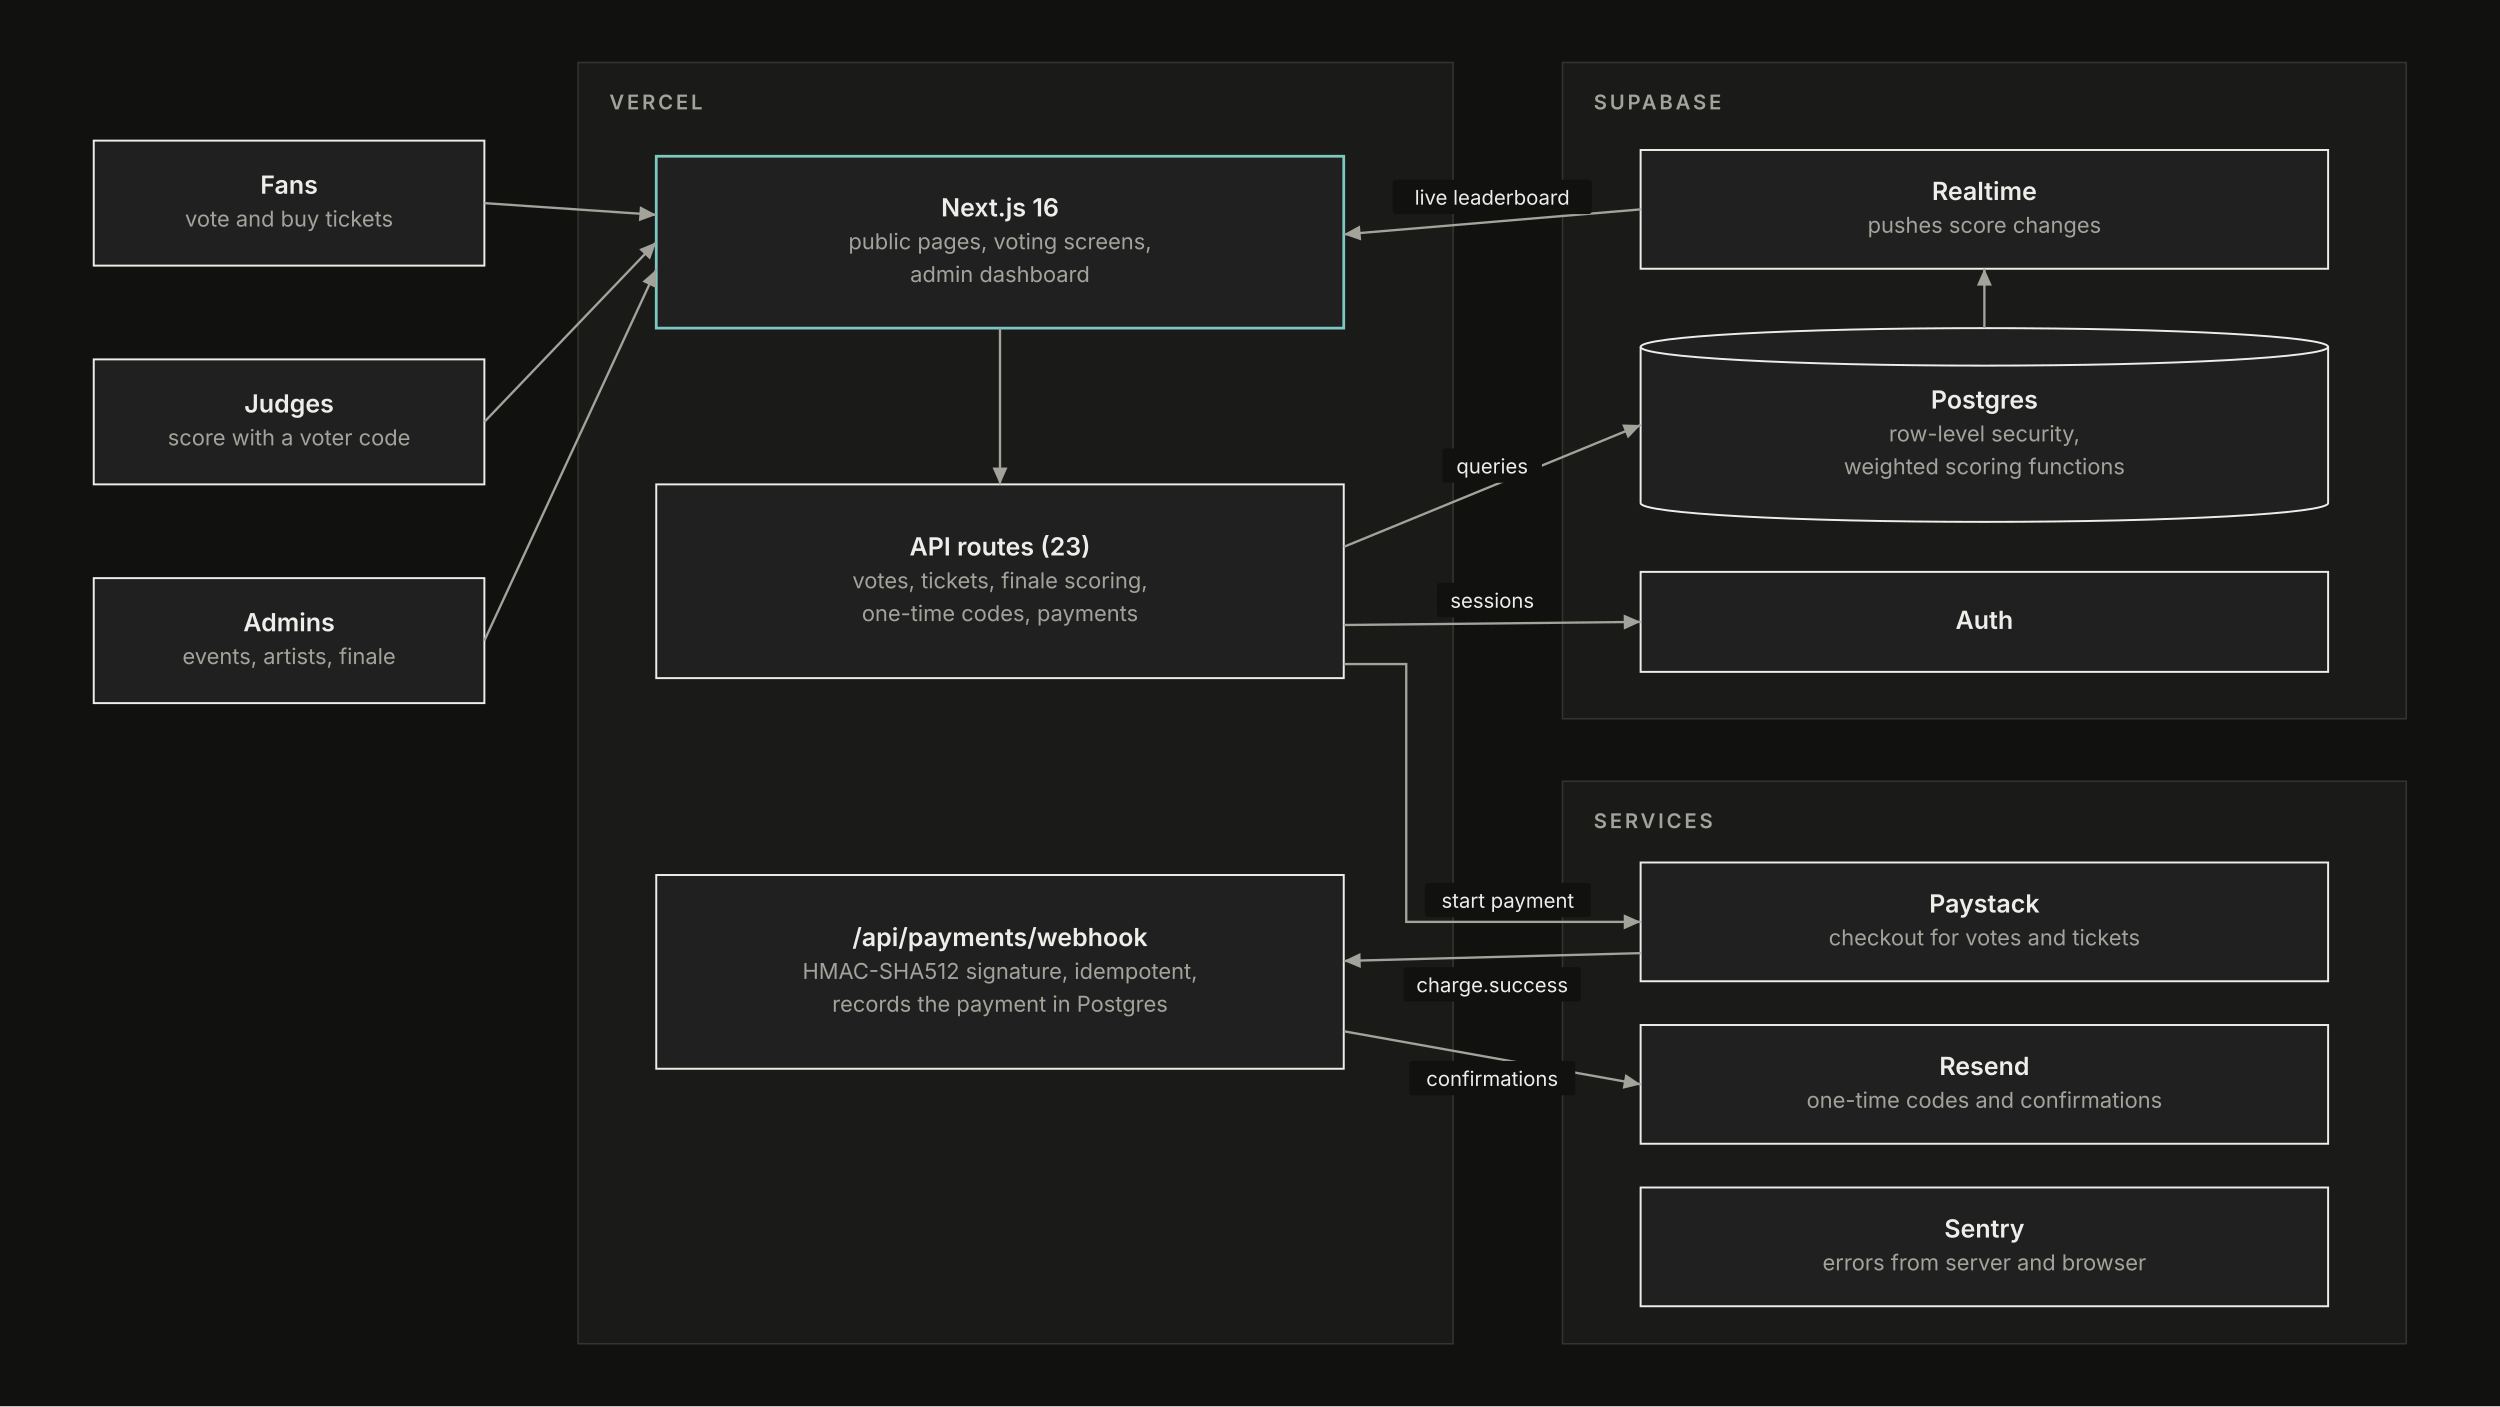
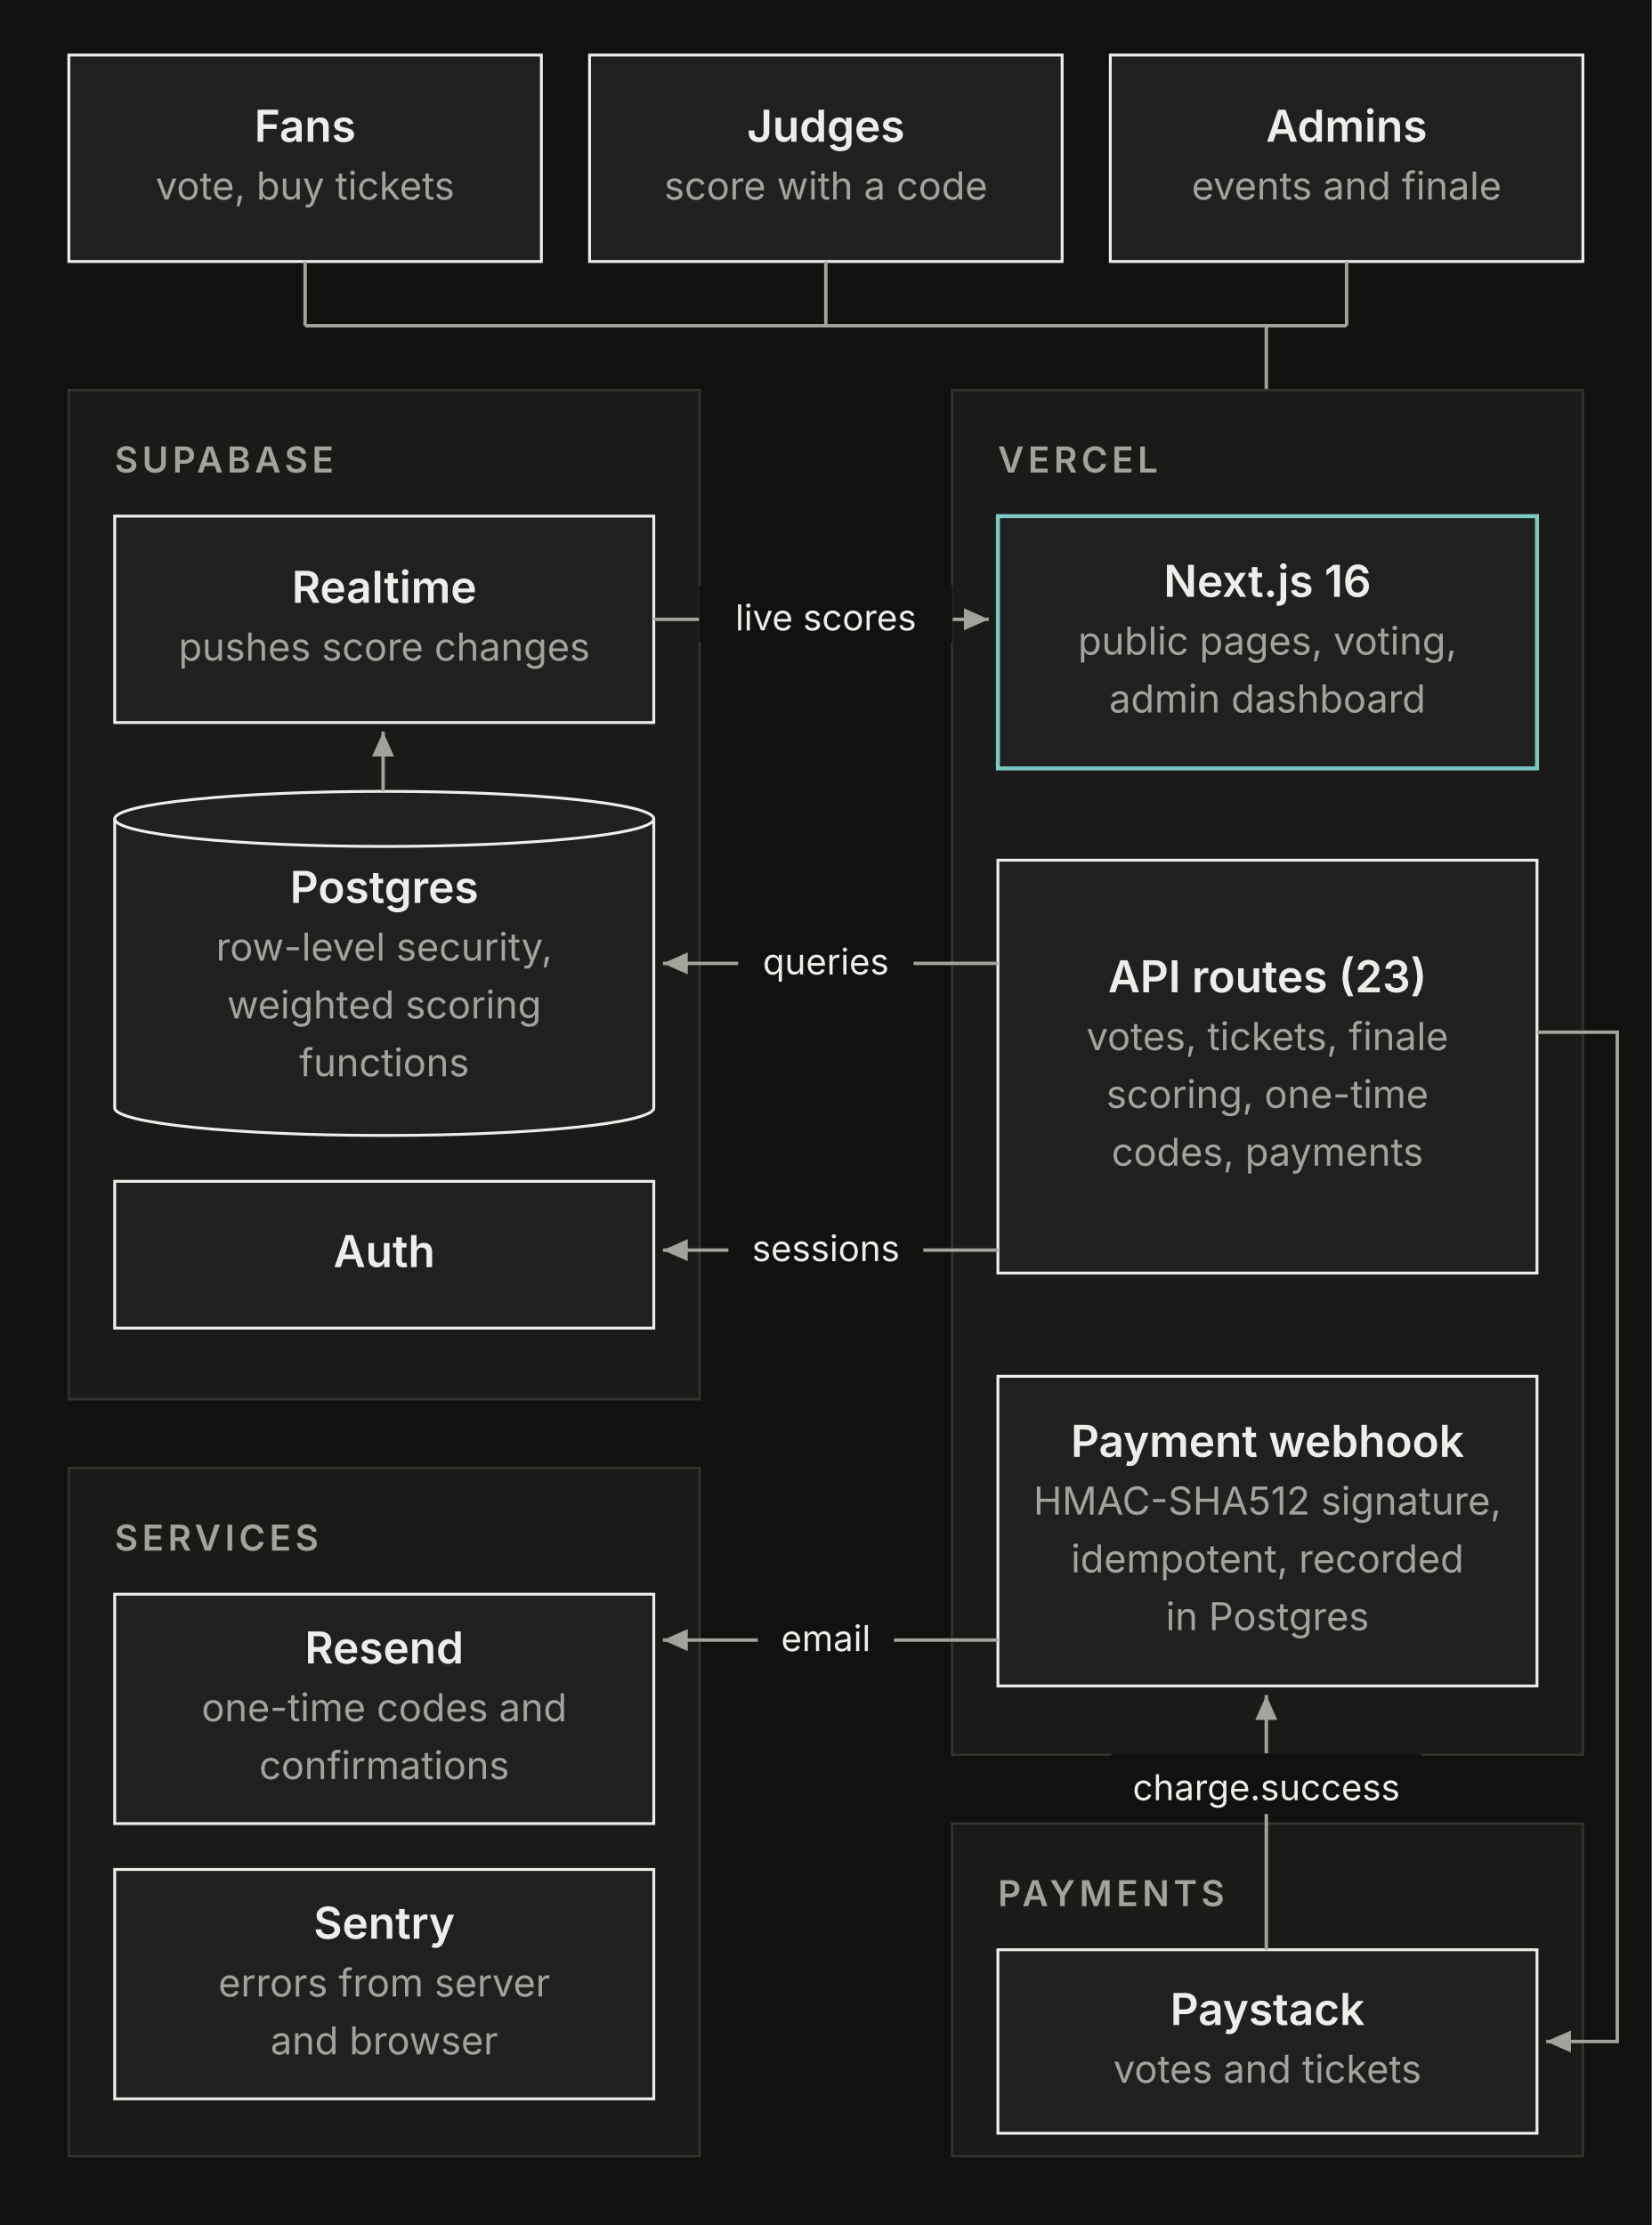
- <svg xmlns="http://www.w3.org/2000/svg" viewBox="0 0 1600 900" width="1600" height="900" role="img" aria-label="Afromerica competition platform architecture: Next.js on Vercel with Supabase, Paystack, Resend and Sentry" font-family="Inter, 'Helvetica Neue', Helvetica, Arial, sans-serif">
+ <svg xmlns="http://www.w3.org/2000/svg" viewBox="0 0 720 970" width="720" height="970" role="img" aria-label="Afromerica competition platform architecture: Next.js on Vercel with Supabase, Paystack, Resend and Sentry" font-family="Inter, 'Helvetica Neue', Helvetica, Arial, sans-serif">
  <defs>
    <marker id="arrow" viewBox="0 0 10 10" refX="9" refY="5" markerWidth="8" markerHeight="8" orient="auto-start-reverse">
      <path d="M0,1 L9,5 L0,9 z" fill="#a3a39c" />
    </marker>
  </defs>
-   <rect width="1600" height="900" fill="#111110" />
-   <rect x="60" y="90" width="250" height="80" fill="#202020" stroke="#ededea" stroke-width="1.25" />
-   <text x="185.0" y="124.0" text-anchor="middle" font-size="16" font-weight="600" fill="#ededea">Fans</text>
-   <text x="185.0" y="145.0" text-anchor="middle" font-size="14" fill="#a3a39c">vote and buy tickets</text>
-   <rect x="60" y="230" width="250" height="80" fill="#202020" stroke="#ededea" stroke-width="1.25" />
-   <text x="185.0" y="264.0" text-anchor="middle" font-size="16" font-weight="600" fill="#ededea">Judges</text>
-   <text x="185.0" y="285.0" text-anchor="middle" font-size="14" fill="#a3a39c">score with a voter code</text>
-   <rect x="60" y="370" width="250" height="80" fill="#202020" stroke="#ededea" stroke-width="1.25" />
-   <text x="185.0" y="404.0" text-anchor="middle" font-size="16" font-weight="600" fill="#ededea">Admins</text>
-   <text x="185.0" y="425.0" text-anchor="middle" font-size="14" fill="#a3a39c">events, artists, finale</text>
-   <rect x="370" y="40" width="560" height="820" fill="#1a1a18" stroke="#33332f" />
-   <text x="390" y="70" font-size="13" letter-spacing="1.8" font-weight="600" fill="#a3a39c">VERCEL</text>
-   <rect x="420" y="100" width="440" height="110" fill="#202020" stroke="#7cc9c4" stroke-width="1.75" />
-   <text x="640.0" y="138.5" text-anchor="middle" font-size="16" font-weight="600" fill="#ededea">Next.js 16</text>
-   <text x="640.0" y="159.5" text-anchor="middle" font-size="14" fill="#a3a39c">public pages, voting screens,</text>
-   <text x="640.0" y="180.5" text-anchor="middle" font-size="14" fill="#a3a39c">admin dashboard</text>
-   <rect x="420" y="310" width="440" height="124" fill="#202020" stroke="#ededea" stroke-width="1.25" />
-   <text x="640.0" y="355.5" text-anchor="middle" font-size="16" font-weight="600" fill="#ededea">API routes (23)</text>
-   <text x="640.0" y="376.5" text-anchor="middle" font-size="14" fill="#a3a39c">votes, tickets, finale scoring,</text>
-   <text x="640.0" y="397.5" text-anchor="middle" font-size="14" fill="#a3a39c">one-time codes, payments</text>
-   <rect x="420" y="560" width="440" height="124" fill="#202020" stroke="#ededea" stroke-width="1.25" />
-   <text x="640.0" y="605.5" text-anchor="middle" font-size="16" font-weight="600" fill="#ededea">/api/payments/webhook</text>
-   <text x="640.0" y="626.5" text-anchor="middle" font-size="14" fill="#a3a39c">HMAC-SHA512 signature, idempotent,</text>
-   <text x="640.0" y="647.5" text-anchor="middle" font-size="14" fill="#a3a39c">records the payment in Postgres</text>
-   <rect x="1000" y="40" width="540" height="420" fill="#1a1a18" stroke="#33332f" />
-   <text x="1020" y="70" font-size="13" letter-spacing="1.8" font-weight="600" fill="#a3a39c">SUPABASE</text>
-   <rect x="1050" y="96" width="440" height="76" fill="#202020" stroke="#ededea" stroke-width="1.25" />
-   <text x="1270.0" y="128.0" text-anchor="middle" font-size="16" font-weight="600" fill="#ededea">Realtime</text>
-   <text x="1270.0" y="149.0" text-anchor="middle" font-size="14" fill="#a3a39c">pushes score changes</text>
-   <path d="M1050,222 a220.0,12 0 0 1 440,0 v100 a220.0,12 0 0 1 -440,0 z" fill="#202020" stroke="#ededea" stroke-width="1.25" />
-   <path d="M1050,222 a220.0,12 0 0 0 440,0" fill="none" stroke="#ededea" stroke-width="1.25" />
-   <text x="1270.0" y="261.5" text-anchor="middle" font-size="16" font-weight="600" fill="#ededea">Postgres</text>
-   <text x="1270.0" y="282.5" text-anchor="middle" font-size="14" fill="#a3a39c">row-level security,</text>
-   <text x="1270.0" y="303.5" text-anchor="middle" font-size="14" fill="#a3a39c">weighted scoring functions</text>
-   <rect x="1050" y="366" width="440" height="64" fill="#202020" stroke="#ededea" stroke-width="1.25" />
-   <text x="1270.0" y="402.5" text-anchor="middle" font-size="16" font-weight="600" fill="#ededea">Auth</text>
-   <rect x="1000" y="500" width="540" height="360" fill="#1a1a18" stroke="#33332f" />
-   <text x="1020" y="530" font-size="13" letter-spacing="1.8" font-weight="600" fill="#a3a39c">SERVICES</text>
-   <rect x="1050" y="552" width="440" height="76" fill="#202020" stroke="#ededea" stroke-width="1.25" />
-   <text x="1270.0" y="584.0" text-anchor="middle" font-size="16" font-weight="600" fill="#ededea">Paystack</text>
-   <text x="1270.0" y="605.0" text-anchor="middle" font-size="14" fill="#a3a39c">checkout for votes and tickets</text>
-   <rect x="1050" y="656" width="440" height="76" fill="#202020" stroke="#ededea" stroke-width="1.25" />
-   <text x="1270.0" y="688.0" text-anchor="middle" font-size="16" font-weight="600" fill="#ededea">Resend</text>
-   <text x="1270.0" y="709.0" text-anchor="middle" font-size="14" fill="#a3a39c">one-time codes and confirmations</text>
-   <rect x="1050" y="760" width="440" height="76" fill="#202020" stroke="#ededea" stroke-width="1.25" />
-   <text x="1270.0" y="792.0" text-anchor="middle" font-size="16" font-weight="600" fill="#ededea">Sentry</text>
-   <text x="1270.0" y="813.0" text-anchor="middle" font-size="14" fill="#a3a39c">errors from server and browser</text>
-   <path d="M310,130 L420,137.5" fill="none" stroke="#a3a39c" stroke-width="1.5" marker-end="url(#arrow)" />
-   <path d="M310,270 L420,155.0" fill="none" stroke="#a3a39c" stroke-width="1.5" marker-end="url(#arrow)" />
-   <path d="M310,410 L420,172.5" fill="none" stroke="#a3a39c" stroke-width="1.5" marker-end="url(#arrow)" />
-   <path d="M640,210 L640,310" fill="none" stroke="#a3a39c" stroke-width="1.5" marker-end="url(#arrow)" />
-   <path d="M1050,134 L860,150" fill="none" stroke="#a3a39c" stroke-width="1.5" marker-end="url(#arrow)" />
-   <rect x="891.2" y="115" width="127.6" height="22" rx="2" fill="#111110" />
-   <text x="955.0" y="131" text-anchor="middle" font-size="13" fill="#ededea">live leaderboard</text>
-   <path d="M1270,210 L1270,172" fill="none" stroke="#a3a39c" stroke-width="1.5" marker-end="url(#arrow)" />
-   <path d="M860,350 L1050,272" fill="none" stroke="#a3a39c" stroke-width="1.5" marker-end="url(#arrow)" />
-   <rect x="923.15" y="287" width="63.7" height="22" rx="2" fill="#111110" />
-   <text x="955.0" y="303" text-anchor="middle" font-size="13" fill="#ededea">queries</text>
-   <path d="M860,400 L1050,398" fill="none" stroke="#a3a39c" stroke-width="1.5" marker-end="url(#arrow)" />
-   <rect x="919.6" y="373" width="70.8" height="22" rx="2" fill="#111110" />
-   <text x="955.0" y="389" text-anchor="middle" font-size="13" fill="#ededea">sessions</text>
-   <path d="M860,425 L900,425 L900,590 L1050,590" fill="none" stroke="#a3a39c" stroke-width="1.5" marker-end="url(#arrow)" />
-   <rect x="911.85" y="565" width="106.3" height="22" rx="2" fill="#111110" />
-   <text x="965.0" y="581" text-anchor="middle" font-size="13" fill="#ededea">start payment</text>
-   <path d="M1050,610 L860,615" fill="none" stroke="#a3a39c" stroke-width="1.5" marker-end="url(#arrow)" />
-   <rect x="898.3" y="619" width="113.4" height="22" rx="2" fill="#111110" />
-   <text x="955.0" y="635" text-anchor="middle" font-size="13" fill="#ededea">charge.success</text>
-   <path d="M860,660 L1050,694" fill="none" stroke="#a3a39c" stroke-width="1.5" marker-end="url(#arrow)" />
-   <rect x="901.85" y="679" width="106.3" height="22" rx="2" fill="#111110" />
-   <text x="955.0" y="695" text-anchor="middle" font-size="13" fill="#ededea">confirmations</text>
+   <rect width="720" height="970" fill="#111110" />
+   <rect x="30" y="24" width="206" height="90" fill="#202020" stroke="#ededea" stroke-width="1.25" />
+   <text x="133.0" y="61.8" text-anchor="middle" font-size="19.2" font-weight="600" fill="#ededea">Fans</text>
+   <text x="133.0" y="87" text-anchor="middle" font-size="16.8" fill="#a3a39c">vote, buy tickets</text>
+   <path d="M133,114 L133,142" fill="none" stroke="#a3a39c" stroke-width="1.5" />
+   <rect x="257" y="24" width="206" height="90" fill="#202020" stroke="#ededea" stroke-width="1.25" />
+   <text x="360.0" y="61.8" text-anchor="middle" font-size="19.2" font-weight="600" fill="#ededea">Judges</text>
+   <text x="360.0" y="87" text-anchor="middle" font-size="16.8" fill="#a3a39c">score with a code</text>
+   <path d="M360,114 L360,142" fill="none" stroke="#a3a39c" stroke-width="1.5" />
+   <rect x="484" y="24" width="206" height="90" fill="#202020" stroke="#ededea" stroke-width="1.25" />
+   <text x="587.0" y="61.8" text-anchor="middle" font-size="19.2" font-weight="600" fill="#ededea">Admins</text>
+   <text x="587.0" y="87" text-anchor="middle" font-size="16.8" fill="#a3a39c">events and finale</text>
+   <path d="M587,114 L587,142" fill="none" stroke="#a3a39c" stroke-width="1.5" />
+   <path d="M133,142 L587,142" fill="none" stroke="#a3a39c" stroke-width="1.5" />
+   <path d="M552,142 L552,221" fill="none" stroke="#a3a39c" stroke-width="1.5" marker-end="url(#arrow)" />
+   <rect x="30" y="170" width="275" height="440" fill="#1a1a18" stroke="#33332f" />
+   <text x="50" y="206.0" font-size="15.6" letter-spacing="1.8" font-weight="600" fill="#a3a39c">SUPABASE</text>
+   <rect x="50" y="225" width="235" height="90" fill="#202020" stroke="#ededea" stroke-width="1.25" />
+   <text x="167.5" y="262.8" text-anchor="middle" font-size="19.2" font-weight="600" fill="#ededea">Realtime</text>
+   <text x="167.5" y="288" text-anchor="middle" font-size="16.8" fill="#a3a39c">pushes score changes</text>
+   <path d="M50,357 a117.5,12 0 0 1 235,0 v126 a117.5,12 0 0 1 -235,0 z" fill="#202020" stroke="#ededea" stroke-width="1.25" />
+   <path d="M50,357 a117.5,12 0 0 0 235,0" fill="none" stroke="#ededea" stroke-width="1.25" />
+   <text x="167.5" y="393.6" text-anchor="middle" font-size="19.2" font-weight="600" fill="#ededea">Postgres</text>
+   <text x="167.5" y="418.8" text-anchor="middle" font-size="16.8" fill="#a3a39c">row-level security,</text>
+   <text x="167.5" y="444" text-anchor="middle" font-size="16.8" fill="#a3a39c">weighted scoring</text>
+   <text x="167.5" y="469.2" text-anchor="middle" font-size="16.8" fill="#a3a39c">functions</text>
+   <rect x="50" y="515" width="235" height="64" fill="#202020" stroke="#ededea" stroke-width="1.25" />
+   <text x="167.5" y="552.4" text-anchor="middle" font-size="19.2" font-weight="600" fill="#ededea">Auth</text>
+   <rect x="30" y="640" width="275" height="300" fill="#1a1a18" stroke="#33332f" />
+   <text x="50" y="676.0" font-size="15.6" letter-spacing="1.8" font-weight="600" fill="#a3a39c">SERVICES</text>
+   <rect x="50" y="695" width="235" height="100" fill="#202020" stroke="#ededea" stroke-width="1.25" />
+   <text x="167.5" y="725.2" text-anchor="middle" font-size="19.2" font-weight="600" fill="#ededea">Resend</text>
+   <text x="167.5" y="750.4" text-anchor="middle" font-size="16.8" fill="#a3a39c">one-time codes and</text>
+   <text x="167.5" y="775.6" text-anchor="middle" font-size="16.8" fill="#a3a39c">confirmations</text>
+   <rect x="50" y="815" width="235" height="100" fill="#202020" stroke="#ededea" stroke-width="1.25" />
+   <text x="167.5" y="845.2" text-anchor="middle" font-size="19.2" font-weight="600" fill="#ededea">Sentry</text>
+   <text x="167.5" y="870.4" text-anchor="middle" font-size="16.8" fill="#a3a39c">errors from server</text>
+   <text x="167.5" y="895.6" text-anchor="middle" font-size="16.8" fill="#a3a39c">and browser</text>
+   <rect x="415" y="170" width="275" height="595" fill="#1a1a18" stroke="#33332f" />
+   <text x="435" y="206.0" font-size="15.6" letter-spacing="1.8" font-weight="600" fill="#a3a39c">VERCEL</text>
+   <rect x="435" y="225" width="235" height="110" fill="#202020" stroke="#7cc9c4" stroke-width="1.75" />
+   <text x="552.5" y="260.2" text-anchor="middle" font-size="19.2" font-weight="600" fill="#ededea">Next.js 16</text>
+   <text x="552.5" y="285.4" text-anchor="middle" font-size="16.8" fill="#a3a39c">public pages, voting,</text>
+   <text x="552.5" y="310.6" text-anchor="middle" font-size="16.8" fill="#a3a39c">admin dashboard</text>
+   <rect x="435" y="375" width="235" height="180" fill="#202020" stroke="#ededea" stroke-width="1.25" />
+   <text x="552.5" y="432.6" text-anchor="middle" font-size="19.2" font-weight="600" fill="#ededea">API routes (23)</text>
+   <text x="552.5" y="457.8" text-anchor="middle" font-size="16.8" fill="#a3a39c">votes, tickets, finale</text>
+   <text x="552.5" y="483" text-anchor="middle" font-size="16.8" fill="#a3a39c">scoring, one-time</text>
+   <text x="552.5" y="508.2" text-anchor="middle" font-size="16.8" fill="#a3a39c">codes, payments</text>
+   <rect x="435" y="600" width="235" height="135" fill="#202020" stroke="#ededea" stroke-width="1.25" />
+   <text x="552.5" y="635.1" text-anchor="middle" font-size="19.2" font-weight="600" fill="#ededea">Payment webhook</text>
+   <text x="552.5" y="660.3" text-anchor="middle" font-size="16.8" fill="#a3a39c">HMAC-SHA512 signature,</text>
+   <text x="552.5" y="685.5" text-anchor="middle" font-size="16.8" fill="#a3a39c">idempotent, recorded</text>
+   <text x="552.5" y="710.7" text-anchor="middle" font-size="16.8" fill="#a3a39c">in Postgres</text>
+   <rect x="415" y="795" width="275" height="145" fill="#1a1a18" stroke="#33332f" />
+   <text x="435" y="831.0" font-size="15.6" letter-spacing="1.8" font-weight="600" fill="#a3a39c">PAYMENTS</text>
+   <rect x="435" y="850" width="235" height="80" fill="#202020" stroke="#ededea" stroke-width="1.25" />
+   <text x="552.5" y="882.8" text-anchor="middle" font-size="19.2" font-weight="600" fill="#ededea">Paystack</text>
+   <text x="552.5" y="908" text-anchor="middle" font-size="16.8" fill="#a3a39c">votes and tickets</text>
+   <path d="M285,270 L431,270" fill="none" stroke="#a3a39c" stroke-width="1.5" marker-end="url(#arrow)" />
+   <rect x="304.74" y="254.4" width="110.52" height="26.4" rx="2" fill="#111110" />
+   <text x="360" y="274.8" text-anchor="middle" font-size="15.6" fill="#ededea">live scores</text>
+   <path d="M167,345 L167,319" fill="none" stroke="#a3a39c" stroke-width="1.5" marker-end="url(#arrow)" />
+   <path d="M435,420 L289,420" fill="none" stroke="#a3a39c" stroke-width="1.5" marker-end="url(#arrow)" />
+   <rect x="321.78" y="404.4" width="76.44" height="26.4" rx="2" fill="#111110" />
+   <text x="360" y="424.8" text-anchor="middle" font-size="15.6" fill="#ededea">queries</text>
+   <path d="M435,545 L289,545" fill="none" stroke="#a3a39c" stroke-width="1.5" marker-end="url(#arrow)" />
+   <rect x="317.52" y="529.4" width="84.96" height="26.4" rx="2" fill="#111110" />
+   <text x="360" y="549.8" text-anchor="middle" font-size="15.6" fill="#ededea">sessions</text>
+   <path d="M435,715 L289,715" fill="none" stroke="#a3a39c" stroke-width="1.5" marker-end="url(#arrow)" />
+   <rect x="330.3" y="699.4" width="59.4" height="26.4" rx="2" fill="#111110" />
+   <text x="360" y="719.8" text-anchor="middle" font-size="15.6" fill="#ededea">email</text>
+   <path d="M670,450 L705,450 L705,890 L674,890" fill="none" stroke="#a3a39c" stroke-width="1.5" marker-end="url(#arrow)" />
+   <path d="M552,850 L552,739" fill="none" stroke="#a3a39c" stroke-width="1.5" marker-end="url(#arrow)" />
+   <rect x="483.96" y="764.4" width="136.08" height="26.4" rx="2" fill="#111110" />
+   <text x="552" y="784.8" text-anchor="middle" font-size="15.6" fill="#ededea">charge.success</text>
</svg>
